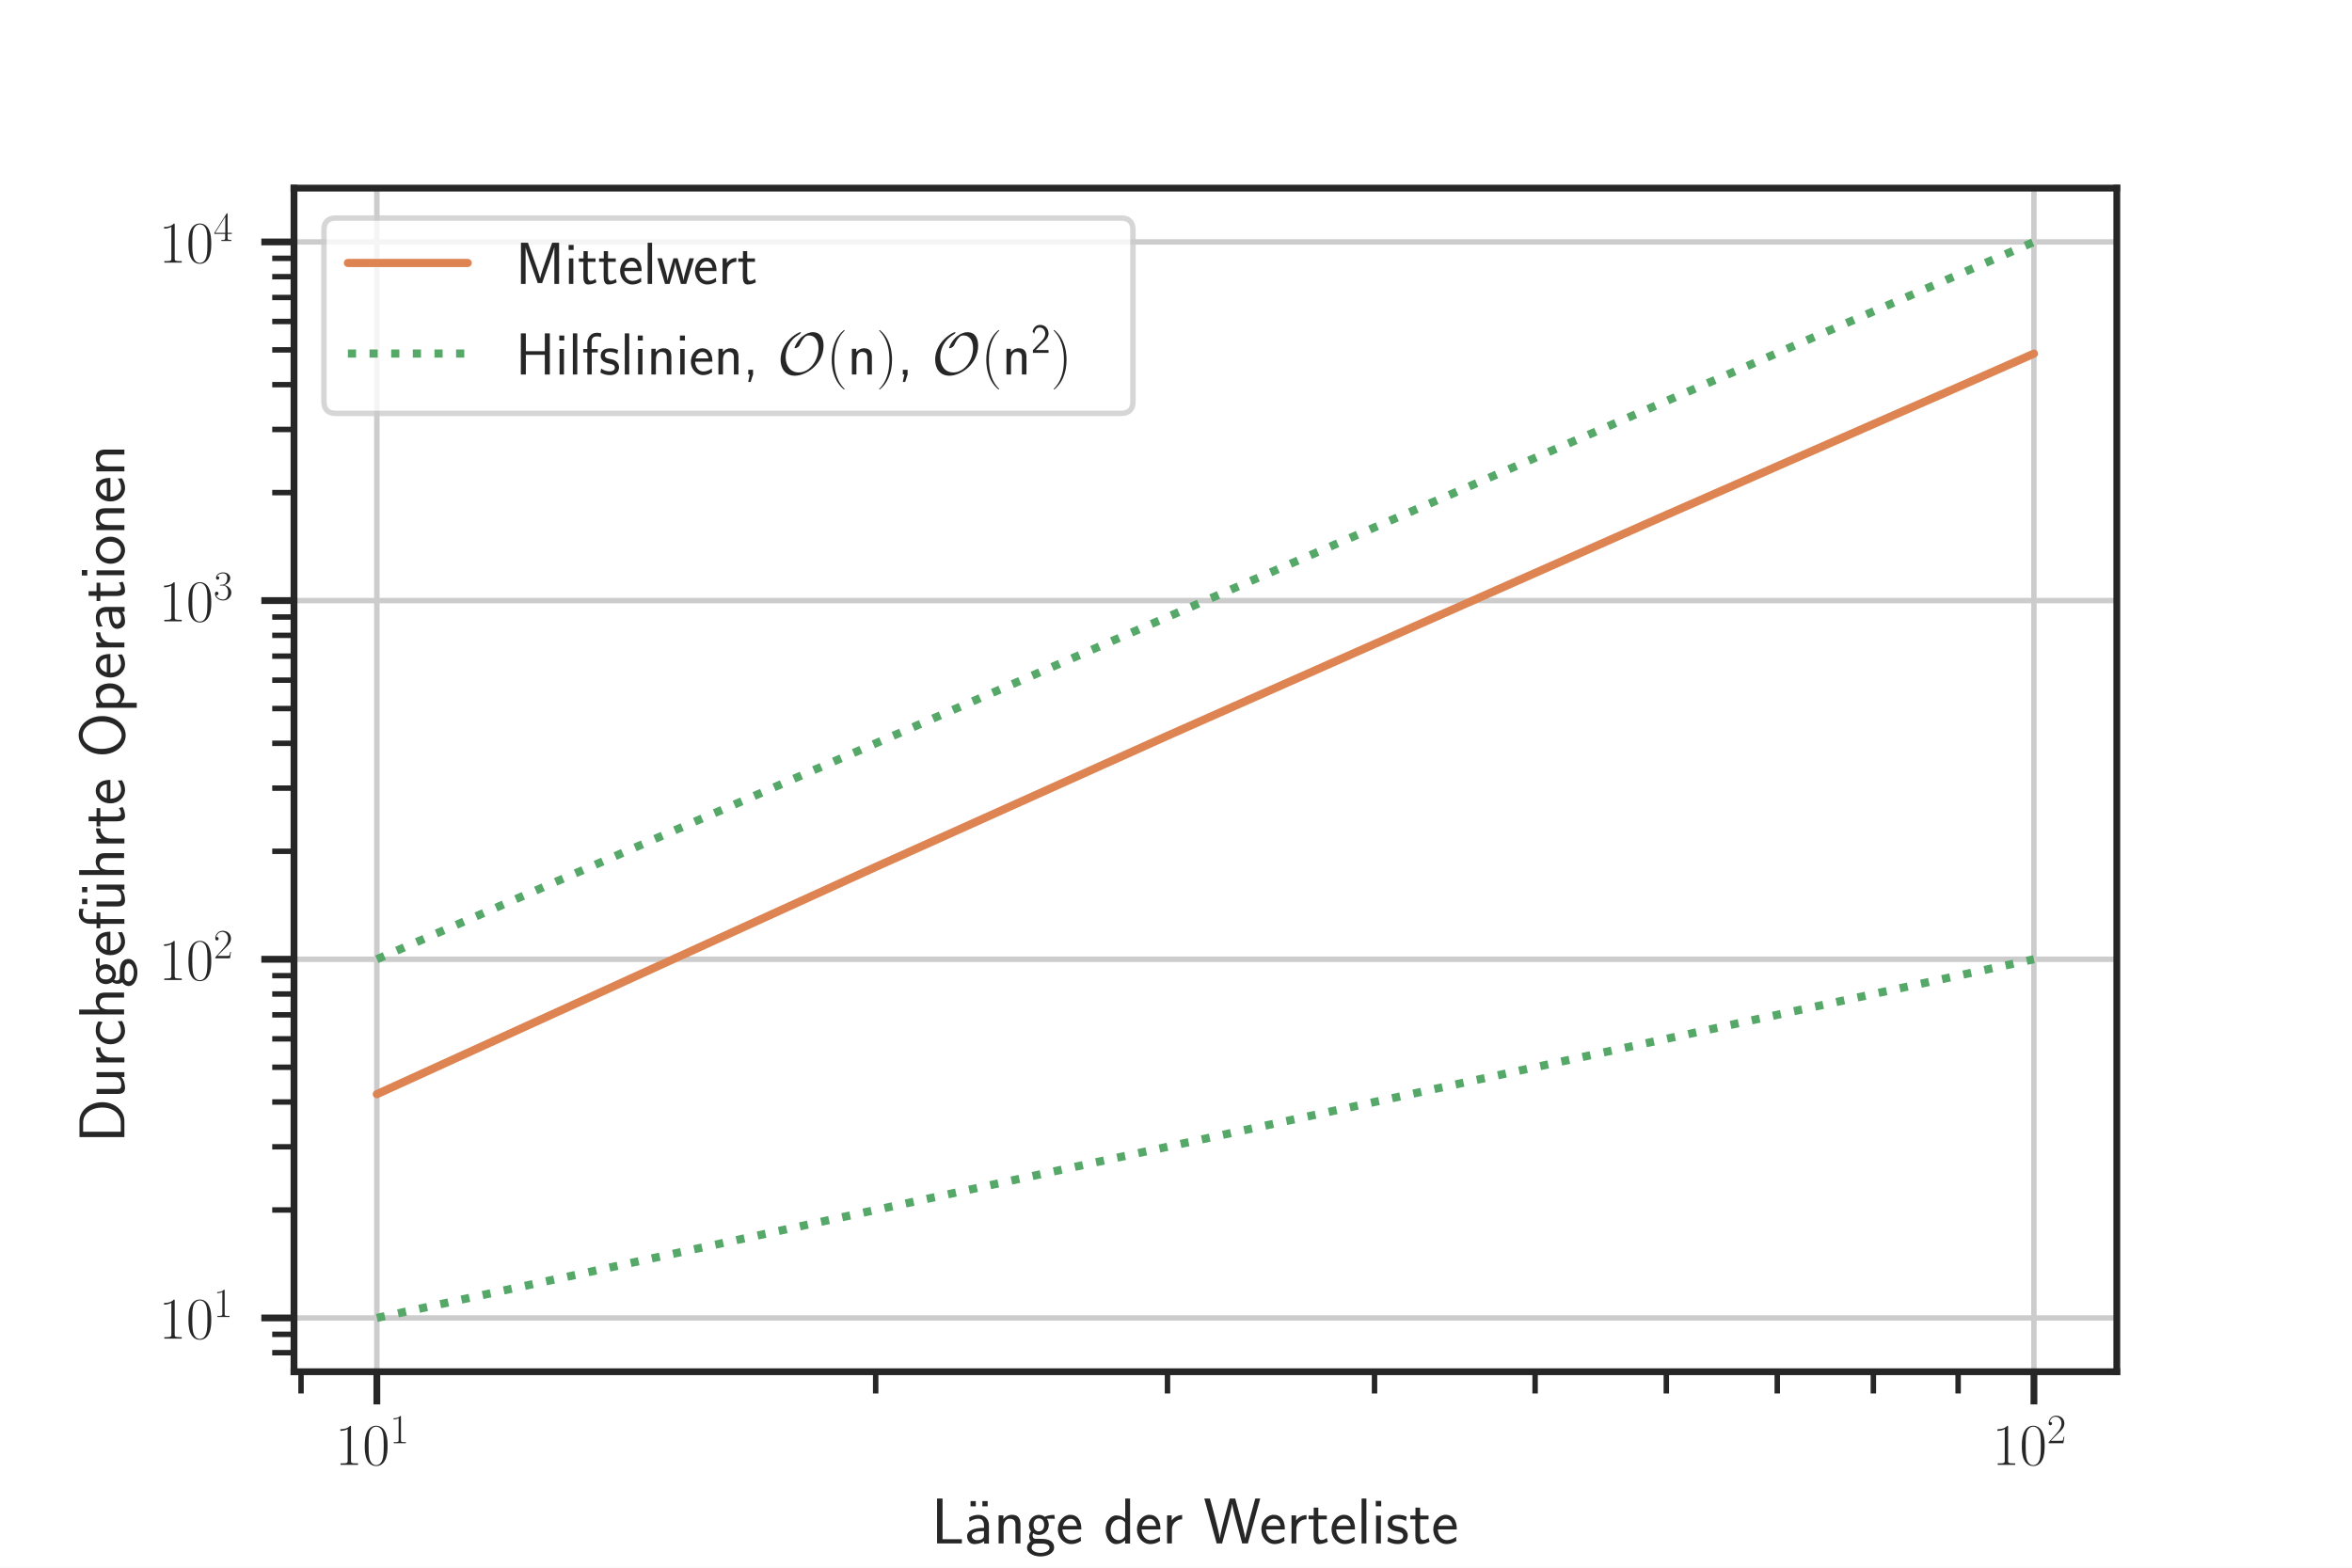
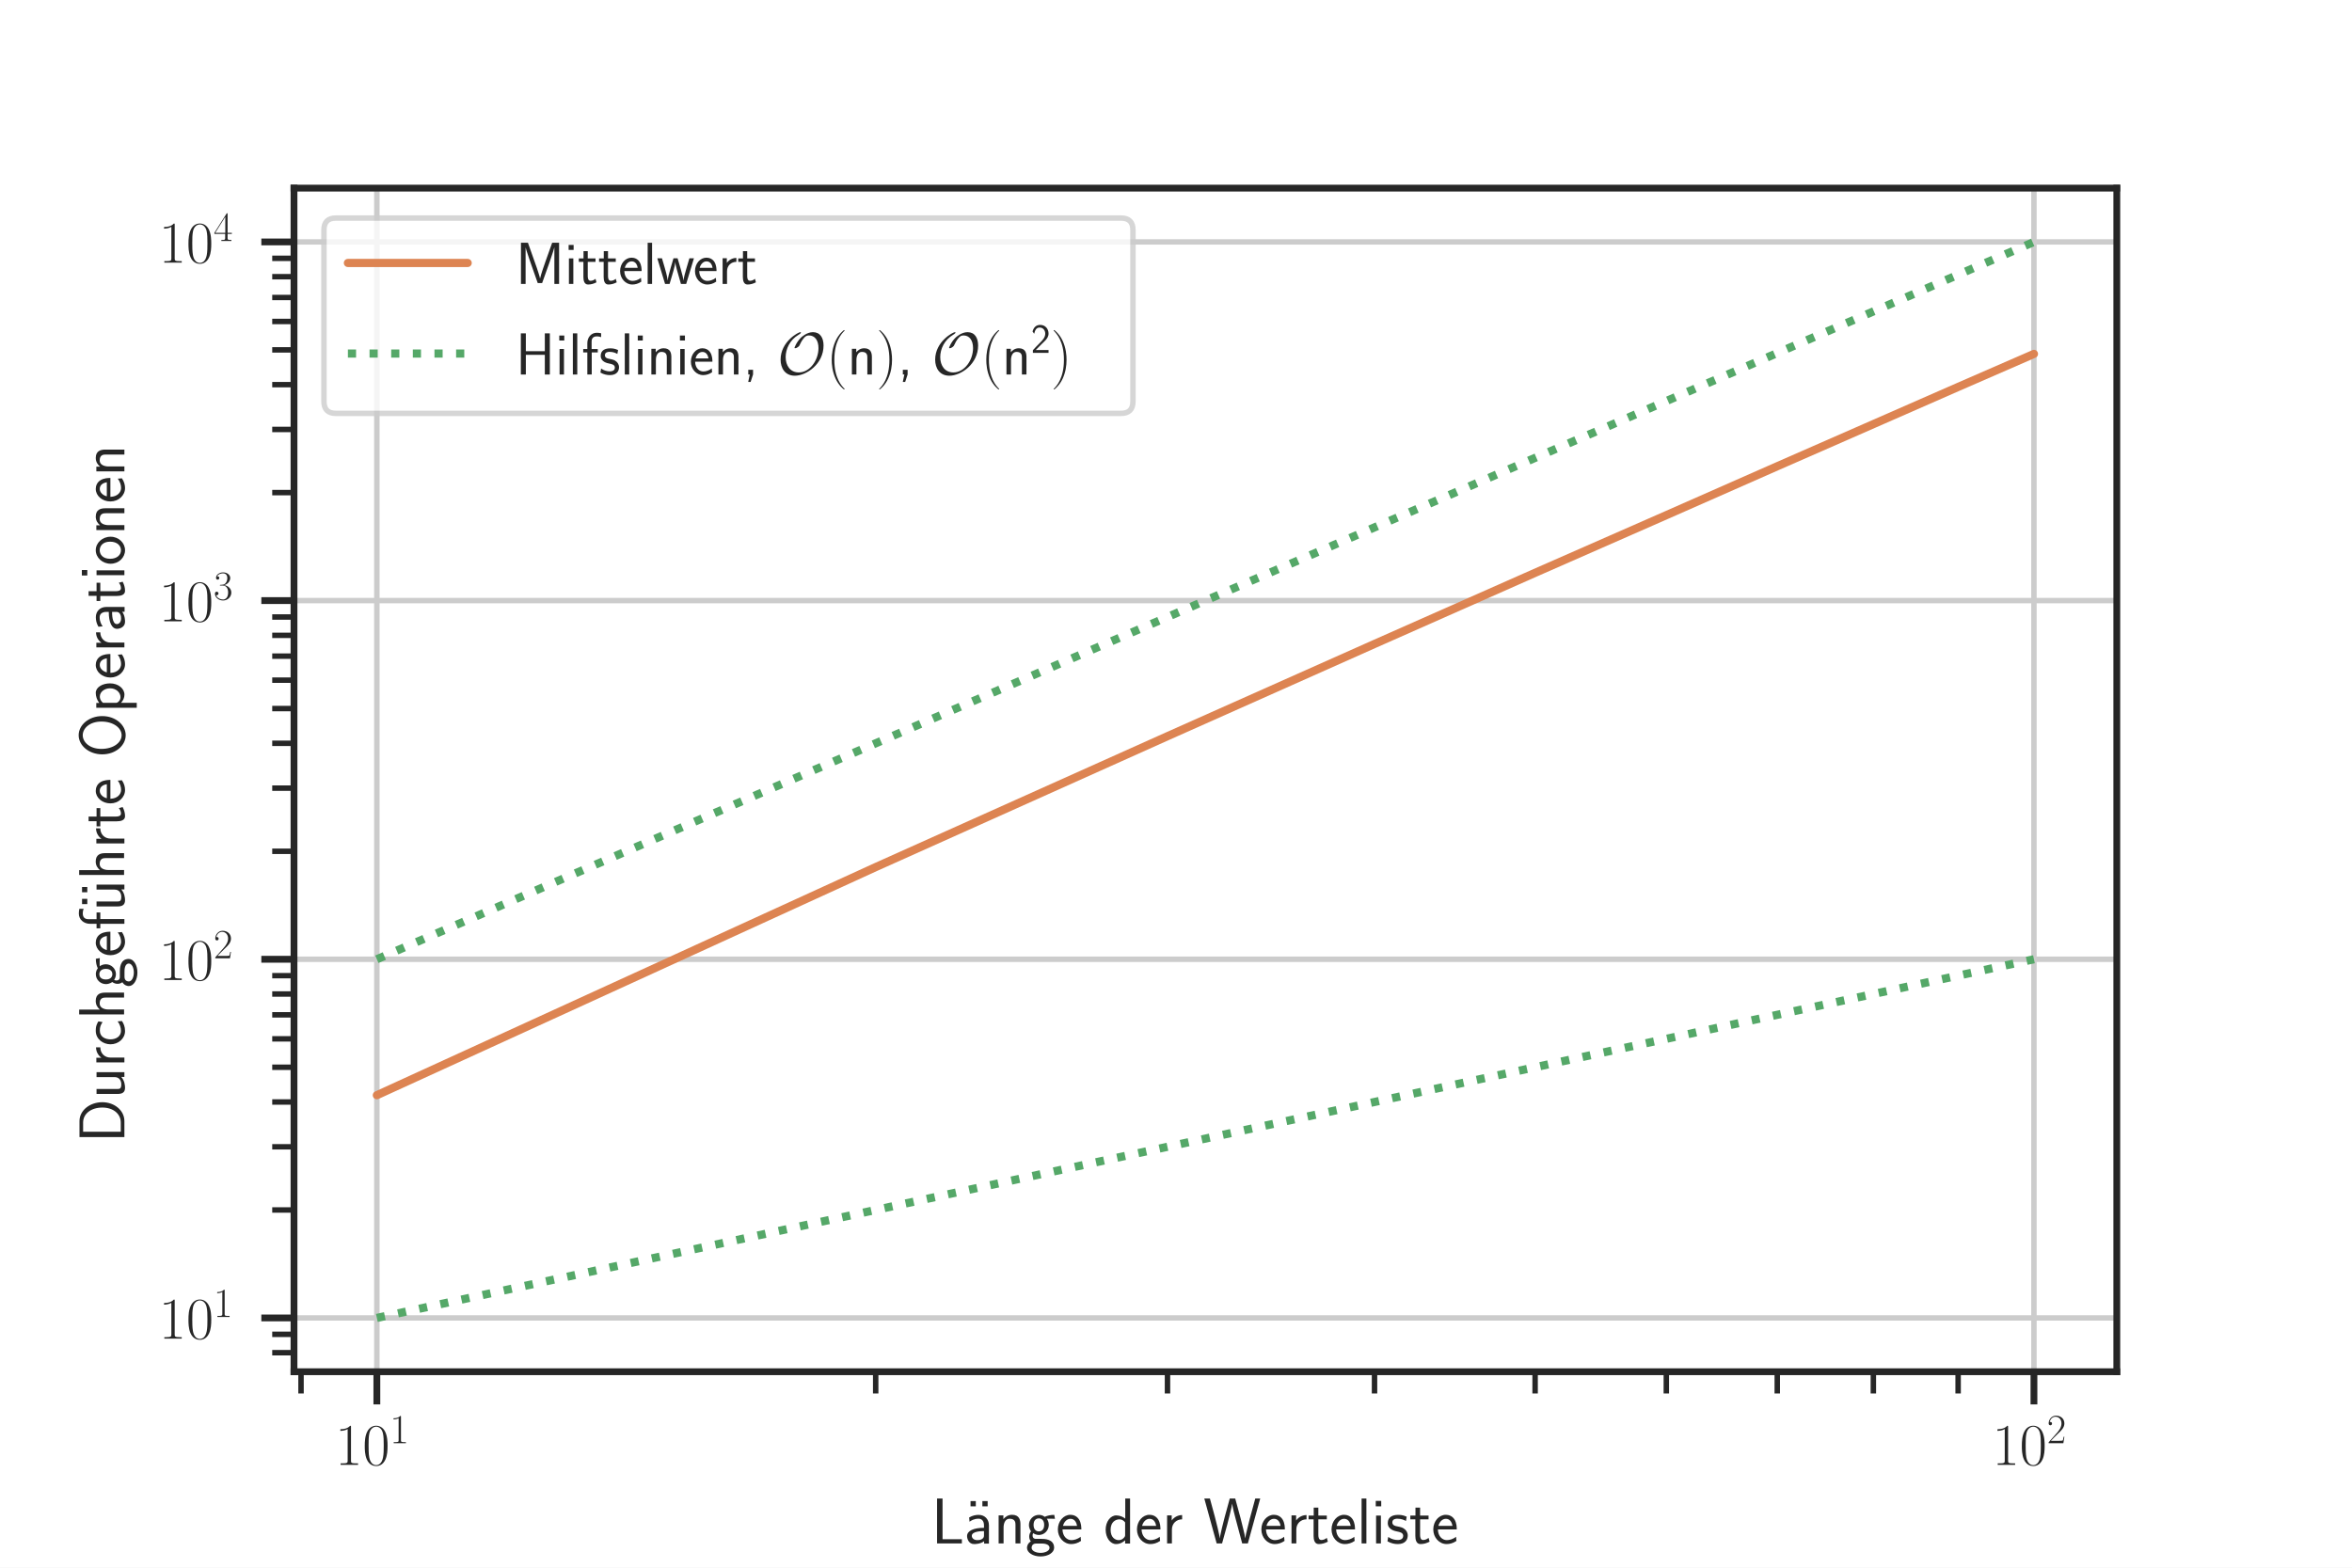
<svg xmlns="http://www.w3.org/2000/svg" xmlns:xlink="http://www.w3.org/1999/xlink" height="288pt" version="1.1" viewBox="0 0 432 288" width="432pt">
  <defs>
    <style type="text/css">*{stroke-linecap:butt;stroke-linejoin:round;}</style>
  </defs>
  <g id="figure_1">
    <g id="patch_1">
      <path d="M 0 288  L 432 288  L 432 0  L 0 0  z " style="fill:#ffffff;" />
    </g>
    <g id="axes_1">
      <g id="patch_2">
        <path d="M 54 252  L 388.8 252  L 388.8 34.56  L 54 34.56  z " style="fill:#ffffff;" />
      </g>
      <g id="matplotlib.axis_1">
        <g id="xtick_1">
          <g id="line2d_1">
-             <path clip-path="url(#p4499e5852b)" d="M 69.218 252  L 69.218 34.56  " style="fill:none;stroke:#cccccc;stroke-linecap:round;" />
+             <path clip-path="url(#p7388813d84)" d="M 69.218 252  L 69.218 34.56  " style="fill:none;stroke:#cccccc;stroke-linecap:round;" />
          </g>
          <g id="line2d_2">
            <defs>
-               <path d="M 0 0  L 0 6  " id="ma6ca4d97c6" style="stroke:#262626;stroke-width:1.25;" />
-             </defs>
-             <g>
-               <use style="fill:#262626;stroke:#262626;stroke-width:1.25;" x="69.218" xlink:href="#ma6ca4d97c6" y="252" />
+               <path d="M 0 0  L 0 6  " id="m7751dc922f" style="stroke:#262626;stroke-width:1.25;" />
+             </defs>
+             <g>
+               <use style="fill:#262626;stroke:#262626;stroke-width:1.25;" x="69.218" xlink:href="#m7751dc922f" y="252" />
            </g>
          </g>
          <g id="text_1">
            <g style="fill:#262626;" transform="translate(61.55454 269.1103)scale(0.11 -0.11)">
              <defs>
                <path d="M 1702 4058  C 1702 4192 1696 4192 1606 4192  C 1357 3916 979 3827 621 3827  C 602 3827 570 3827 563 3808  C 557 3795 557 3782 557 3648  C 755 3648 1088 3686 1344 3839  L 1344 461  C 1344 236 1331 160 781 160  L 589 160  L 589 0  C 896 0 1216 0 1523 0  C 1830 0 2150 0 2458 0  L 2458 160  L 2266 160  C 1715 160 1702 230 1702 458  L 1702 4058  z " id="CMR17-31" transform="scale(0.015625)" />
                <path d="M 2688 2025  C 2688 2416 2682 3080 2413 3591  C 2176 4039 1798 4198 1466 4198  C 1158 4198 768 4058 525 3597  C 269 3118 243 2524 243 2025  C 243 1661 250 1106 448 619  C 723 -39 1216 -128 1466 -128  C 1760 -128 2208 -7 2470 600  C 2662 1042 2688 1559 2688 2025  z M 1466 -26  C 1056 -26 813 325 723 812  C 653 1188 653 1738 653 2096  C 653 2588 653 2997 736 3387  C 858 3929 1216 4096 1466 4096  C 1728 4096 2067 3923 2189 3400  C 2272 3036 2278 2607 2278 2096  C 2278 1680 2278 1169 2202 792  C 2067 95 1690 -26 1466 -26  z " id="CMR17-30" transform="scale(0.015625)" />
              </defs>
              <use transform="scale(0.996264)" xlink:href="#CMR17-31" />
              <use transform="translate(45.69048 0)scale(0.996264)" xlink:href="#CMR17-30" />
              <use transform="translate(91.38095 36.15364)scale(0.697382)" xlink:href="#CMR17-31" />
            </g>
          </g>
        </g>
        <g id="xtick_2">
          <g id="line2d_3">
-             <path clip-path="url(#p4499e5852b)" d="M 373.582 252  L 373.582 34.56  " style="fill:none;stroke:#cccccc;stroke-linecap:round;" />
+             <path clip-path="url(#p7388813d84)" d="M 373.582 252  L 373.582 34.56  " style="fill:none;stroke:#cccccc;stroke-linecap:round;" />
          </g>
          <g id="line2d_4">
            <g>
-               <use style="fill:#262626;stroke:#262626;stroke-width:1.25;" x="373.582" xlink:href="#ma6ca4d97c6" y="252" />
+               <use style="fill:#262626;stroke:#262626;stroke-width:1.25;" x="373.582" xlink:href="#m7751dc922f" y="252" />
            </g>
          </g>
          <g id="text_2">
            <g style="fill:#262626;" transform="translate(365.9182 269.1103)scale(0.11 -0.11)">
              <defs>
                <path d="M 2669 989  L 2554 989  C 2490 536 2438 459 2413 420  C 2381 369 1920 369 1830 369  L 602 369  C 832 619 1280 1072 1824 1597  C 2214 1967 2669 2402 2669 3035  C 2669 3790 2067 4224 1395 4224  C 691 4224 262 3604 262 3030  C 262 2780 448 2748 525 2748  C 589 2748 781 2787 781 3010  C 781 3207 614 3264 525 3264  C 486 3264 448 3258 422 3245  C 544 3790 915 4058 1306 4058  C 1862 4058 2227 3617 2227 3035  C 2227 2479 1901 2000 1536 1584  L 262 146  L 262 0  L 2515 0  L 2669 989  z " id="CMR17-32" transform="scale(0.015625)" />
              </defs>
              <use transform="scale(0.996264)" xlink:href="#CMR17-31" />
              <use transform="translate(45.69048 0)scale(0.996264)" xlink:href="#CMR17-30" />
              <use transform="translate(91.38095 36.15364)scale(0.697382)" xlink:href="#CMR17-32" />
            </g>
          </g>
        </g>
        <g id="xtick_3">
          <g id="line2d_5">
            <defs>
-               <path d="M 0 0  L 0 4  " id="m6d6f054520" style="stroke:#262626;" />
-             </defs>
-             <g>
-               <use style="fill:#262626;stroke:#262626;" x="55.291" xlink:href="#m6d6f054520" y="252" />
+               <path d="M 0 0  L 0 4  " id="m224a366de1" style="stroke:#262626;" />
+             </defs>
+             <g>
+               <use style="fill:#262626;stroke:#262626;" x="55.291" xlink:href="#m224a366de1" y="252" />
            </g>
          </g>
        </g>
        <g id="xtick_4">
          <g id="line2d_6">
            <g>
-               <use style="fill:#262626;stroke:#262626;" x="160.841" xlink:href="#m6d6f054520" y="252" />
+               <use style="fill:#262626;stroke:#262626;" x="160.841" xlink:href="#m224a366de1" y="252" />
            </g>
          </g>
        </g>
        <g id="xtick_5">
          <g id="line2d_7">
            <g>
-               <use style="fill:#262626;stroke:#262626;" x="214.437" xlink:href="#m6d6f054520" y="252" />
+               <use style="fill:#262626;stroke:#262626;" x="214.437" xlink:href="#m224a366de1" y="252" />
            </g>
          </g>
        </g>
        <g id="xtick_6">
          <g id="line2d_8">
            <g>
-               <use style="fill:#262626;stroke:#262626;" x="252.463" xlink:href="#m6d6f054520" y="252" />
+               <use style="fill:#262626;stroke:#262626;" x="252.463" xlink:href="#m224a366de1" y="252" />
            </g>
          </g>
        </g>
        <g id="xtick_7">
          <g id="line2d_9">
            <g>
-               <use style="fill:#262626;stroke:#262626;" x="281.959" xlink:href="#m6d6f054520" y="252" />
+               <use style="fill:#262626;stroke:#262626;" x="281.959" xlink:href="#m224a366de1" y="252" />
            </g>
          </g>
        </g>
        <g id="xtick_8">
          <g id="line2d_10">
            <g>
-               <use style="fill:#262626;stroke:#262626;" x="306.059" xlink:href="#m6d6f054520" y="252" />
+               <use style="fill:#262626;stroke:#262626;" x="306.059" xlink:href="#m224a366de1" y="252" />
            </g>
          </g>
        </g>
        <g id="xtick_9">
          <g id="line2d_11">
            <g>
-               <use style="fill:#262626;stroke:#262626;" x="326.435" xlink:href="#m6d6f054520" y="252" />
+               <use style="fill:#262626;stroke:#262626;" x="326.435" xlink:href="#m224a366de1" y="252" />
            </g>
          </g>
        </g>
        <g id="xtick_10">
          <g id="line2d_12">
            <g>
-               <use style="fill:#262626;stroke:#262626;" x="344.086" xlink:href="#m6d6f054520" y="252" />
+               <use style="fill:#262626;stroke:#262626;" x="344.086" xlink:href="#m224a366de1" y="252" />
            </g>
          </g>
        </g>
        <g id="xtick_11">
          <g id="line2d_13">
            <g>
-               <use style="fill:#262626;stroke:#262626;" x="359.655" xlink:href="#m6d6f054520" y="252" />
+               <use style="fill:#262626;stroke:#262626;" x="359.655" xlink:href="#m224a366de1" y="252" />
            </g>
          </g>
        </g>
        <g id="text_3">
          <g style="fill:#262626;" transform="translate(171.063 283.5434)scale(0.12 -0.12)">
            <defs>
              <path d="M 1670 414  C 1594 414 1517 414 1440 414  L 1101 414  L 1101 4416  L 563 4416  L 563 0  L 3002 0  L 3002 414  L 1670 414  z " id="CMSS17-4c" transform="scale(0.015625)" />
              <path d="M 1178 4164  L 659 4164  L 659 3648  L 1178 3648  L 1178 4164  z M 2342 4164  L 1824 4164  L 1824 3648  L 2342 3648  L 2342 4164  z " id="CMSS17-7f" transform="scale(0.015625)" />
              <path d="M 2406 1791  C 2406 2392 1978 2808 1402 2808  C 1120 2808 813 2757 461 2553  L 499 2135  C 659 2248 934 2432 1395 2432  C 1722 2432 1920 2180 1920 1782  L 1920 1536  C 896 1536 256 1238 256 726  C 256 461 416 -64 947 -64  C 1043 -64 1562 -64 1933 217  L 1933 -19  L 2406 -19  L 2406 1791  z M 1920 816  C 1920 701 1920 548 1728 434  C 1562 325 1350 325 1261 325  C 941 325 723 511 723 744  C 723 1211 1722 1211 1920 1211  L 1920 816  z " id="CMSS17-61" transform="scale(0.015625)" />
              <path d="M 2618 1877  C 2618 2283 2522 2816 1798 2816  C 1389 2816 1120 2606 941 2389  L 941 2758  L 474 2758  L 474 0  L 960 0  L 960 1559  C 960 1964 1114 2428 1549 2428  C 2112 2428 2131 2048 2131 1829  L 2131 0  L 2618 0  L 2618 1877  z " id="CMSS17-6e" transform="scale(0.015625)" />
              <path d="M 2848 2808  C 2483 2808 2170 2738 1914 2617  C 1702 2777 1485 2808 1338 2808  C 781 2808 358 2349 358 1814  C 358 1468 550 1207 563 1195  C 448 1035 384 863 384 672  C 384 448 474 289 544 200  C 211 -3 166 -314 166 -435  C 166 -898 749 -1280 1498 -1280  C 2253 -1280 2835 -898 2835 -428  C 2835 448 1856 448 1587 448  L 1069 448  C 973 448 717 448 717 791  C 717 921 774 1004 781 1010  C 877 940 1075 832 1338 832  C 1869 832 2310 1278 2310 1827  C 2310 2132 2170 2355 2112 2432  L 2131 2432  C 2150 2432 2419 2432 2515 2432  C 2720 2432 2739 2429 2918 2419  L 2848 2808  z M 1338 1182  C 1120 1182 813 1315 813 1823  C 813 2375 1165 2464 1331 2464  C 1549 2464 1856 2331 1856 1823  C 1856 1271 1504 1182 1338 1182  z M 1581 -10  C 1734 -10 2381 -10 2381 -442  C 2381 -714 1984 -929 1504 -929  C 1018 -929 621 -720 621 -435  C 621 -403 621 -10 1062 -10  L 1581 -10  z " id="CMSS17-67" transform="scale(0.015625)" />
              <path d="M 2502 1377  C 2502 1590 2490 2003 2285 2345  C 2061 2713 1696 2816 1421 2816  C 755 2816 192 2188 192 1375  C 192 582 774 -64 1510 -64  C 1798 -64 2150 19 2470 248  C 2470 274 2458 414 2451 420  C 2451 433 2432 630 2432 656  C 2125 407 1773 325 1517 325  C 1107 325 666 667 646 1377  L 2502 1377  z M 698 1728  C 781 2084 1062 2421 1421 2421  C 1517 2421 1965 2421 2080 1728  L 698 1728  z " id="CMSS17-65" transform="scale(0.015625)" />
              <path d="M 2611 4416  L 2138 4416  L 2138 2438  C 1939 2603 1613 2756 1254 2756  C 672 2756 211 2131 211 1347  C 211 562 666 -64 1235 -64  C 1677 -64 1971 172 2125 306  L 2125 -13  L 2611 -13  L 2611 4416  z M 2125 836  C 2125 747 2125 653 1926 482  C 1798 375 1645 325 1498 325  C 1152 325 698 576 698 1340  C 698 2134 1210 2368 1562 2368  C 1798 2368 1990 2254 2125 2065  L 2125 836  z " id="CMSS17-64" transform="scale(0.015625)" />
              <path d="M 954 1363  C 954 1965 1395 2368 1958 2368  L 1958 2789  C 1549 2789 1165 2585 934 2253  L 934 2758  L 480 2758  L 480 0  L 954 0  L 954 1363  z " id="CMSS17-72" transform="scale(0.015625)" />
              <path d="M 5581 4416  L 5094 4416  L 4557 2437  C 4474 2118 4397 1801 4320 1482  C 4205 1011 4122 681 4109 515  L 4102 515  C 4090 687 4006 1049 3904 1457  C 3827 1795 3744 2131 3654 2462  L 3123 4416  L 2586 4416  L 2080 2562  L 1824 1549  C 1632 747 1626 632 1613 505  L 1606 505  C 1606 543 1581 753 1402 1498  C 1312 1868 1222 2244 1126 2601  L 634 4416  L 83 4416  L 1299 0  L 1830 0  L 2336 1839  L 2592 2851  C 2765 3564 2803 3742 2816 3901  L 2822 3901  C 2822 3876 2880 3474 3130 2545  L 3808 0  L 4365 0  L 5581 4416  z " id="CMSS17-57" transform="scale(0.015625)" />
              <path d="M 1069 2368  L 1901 2368  L 1901 2737  L 1069 2737  L 1069 3520  L 614 3520  L 614 2737  L 109 2737  L 109 2368  L 602 2368  L 602 749  C 602 384 685 -64 1107 -64  C 1427 -64 1722 25 2003 172  L 1901 548  C 1747 414 1562 337 1363 337  C 1082 337 1069 696 1069 856  L 1069 2368  z " id="CMSS17-74" transform="scale(0.015625)" />
              <path d="M 947 4416  L 474 4416  L 474 0  L 947 0  L 947 4416  z " id="CMSS17-6c" transform="scale(0.015625)" />
              <path d="M 979 4183  L 442 4183  L 442 3648  L 979 3648  L 979 4183  z M 947 2739  L 474 2739  L 474 0  L 947 0  L 947 2739  z " id="CMSS17-69" transform="scale(0.015625)" />
              <path d="M 2061 2627  C 1683 2807 1389 2807 1197 2807  C 742 2807 198 2648 198 2003  C 198 1359 902 1218 1094 1179  C 1389 1122 1715 1058 1715 740  C 1715 337 1254 337 1171 337  C 915 337 563 407 243 638  L 166 210  C 531 0 883 -64 1178 -64  C 1965 -64 2163 416 2163 781  C 2163 1094 1984 1305 1862 1401  C 1651 1568 1574 1587 1050 1696  C 960 1709 646 1779 646 2066  C 646 2432 1050 2432 1139 2432  C 1555 2432 1811 2303 1984 2208  L 2061 2627  z " id="CMSS17-73" transform="scale(0.015625)" />
            </defs>
            <use transform="scale(0.996264)" xlink:href="#CMSS17-4c" />
            <use transform="translate(49.72625 0)scale(0.996264)" xlink:href="#CMSS17-7f" />
            <use transform="translate(50.68711 0)scale(0.996264)" xlink:href="#CMSS17-61" />
            <use transform="translate(95.60903 0)scale(0.996264)" xlink:href="#CMSS17-6e" />
            <use transform="translate(143.814 0)scale(0.996264)" xlink:href="#CMSS17-67" />
            <use transform="translate(190.6576 0)scale(0.996264)" xlink:href="#CMSS17-65" />
            <use transform="translate(263.5255 0)scale(0.996264)" xlink:href="#CMSS17-64" />
            <use transform="translate(311.7305 0)scale(0.996264)" xlink:href="#CMSS17-65" />
            <use transform="translate(353.3693 0)scale(0.996264)" xlink:href="#CMSS17-72" />
            <use transform="translate(416.5082 0)scale(0.996264)" xlink:href="#CMSS17-57" />
            <use transform="translate(502.1479 0)scale(0.996264)" xlink:href="#CMSS17-65" />
            <use transform="translate(543.7867 0)scale(0.996264)" xlink:href="#CMSS17-72" />
            <use transform="translate(575.6965 0)scale(0.996264)" xlink:href="#CMSS17-74" />
            <use transform="translate(609.5281 0)scale(0.996264)" xlink:href="#CMSS17-65" />
            <use transform="translate(651.1669 0)scale(0.996264)" xlink:href="#CMSS17-6c" />
            <use transform="translate(673.3476 0)scale(0.996264)" xlink:href="#CMSS17-69" />
            <use transform="translate(695.5283 0)scale(0.996264)" xlink:href="#CMSS17-73" />
            <use transform="translate(731.4419 0)scale(0.996264)" xlink:href="#CMSS17-74" />
            <use transform="translate(765.2734 0)scale(0.996264)" xlink:href="#CMSS17-65" />
          </g>
        </g>
      </g>
      <g id="matplotlib.axis_2">
        <g id="ytick_1">
          <g id="line2d_14">
-             <path clip-path="url(#p4499e5852b)" d="M 54 242.116  L 388.8 242.116  " style="fill:none;stroke:#cccccc;stroke-linecap:round;" />
+             <path clip-path="url(#p7388813d84)" d="M 54 242.116  L 388.8 242.116  " style="fill:none;stroke:#cccccc;stroke-linecap:round;" />
          </g>
          <g id="line2d_15">
            <defs>
-               <path d="M 0 0  L -6 0  " id="m030552dcb0" style="stroke:#262626;stroke-width:1.25;" />
-             </defs>
-             <g>
-               <use style="fill:#262626;stroke:#262626;stroke-width:1.25;" x="54" xlink:href="#m030552dcb0" y="242.116" />
+               <path d="M 0 0  L -6 0  " id="m3e119f5c0b" style="stroke:#262626;stroke-width:1.25;" />
+             </defs>
+             <g>
+               <use style="fill:#262626;stroke:#262626;stroke-width:1.25;" x="54" xlink:href="#m3e119f5c0b" y="242.116" />
            </g>
          </g>
          <g id="text_4">
            <g style="fill:#262626;" transform="translate(29.17273 245.9215)scale(0.11 -0.11)">
              <use transform="scale(0.996264)" xlink:href="#CMR17-31" />
              <use transform="translate(45.69048 0)scale(0.996264)" xlink:href="#CMR17-30" />
              <use transform="translate(91.38095 36.15364)scale(0.697382)" xlink:href="#CMR17-31" />
            </g>
          </g>
        </g>
        <g id="ytick_2">
          <g id="line2d_16">
-             <path clip-path="url(#p4499e5852b)" d="M 54 176.225  L 388.8 176.225  " style="fill:none;stroke:#cccccc;stroke-linecap:round;" />
+             <path clip-path="url(#p7388813d84)" d="M 54 176.225  L 388.8 176.225  " style="fill:none;stroke:#cccccc;stroke-linecap:round;" />
          </g>
          <g id="line2d_17">
            <g>
-               <use style="fill:#262626;stroke:#262626;stroke-width:1.25;" x="54" xlink:href="#m030552dcb0" y="176.225" />
+               <use style="fill:#262626;stroke:#262626;stroke-width:1.25;" x="54" xlink:href="#m3e119f5c0b" y="176.225" />
            </g>
          </g>
          <g id="text_5">
            <g style="fill:#262626;" transform="translate(29.17273 180.0306)scale(0.11 -0.11)">
              <use transform="scale(0.996264)" xlink:href="#CMR17-31" />
              <use transform="translate(45.69048 0)scale(0.996264)" xlink:href="#CMR17-30" />
              <use transform="translate(91.38095 36.15364)scale(0.697382)" xlink:href="#CMR17-32" />
            </g>
          </g>
        </g>
        <g id="ytick_3">
          <g id="line2d_18">
-             <path clip-path="url(#p4499e5852b)" d="M 54 110.335  L 388.8 110.335  " style="fill:none;stroke:#cccccc;stroke-linecap:round;" />
+             <path clip-path="url(#p7388813d84)" d="M 54 110.335  L 388.8 110.335  " style="fill:none;stroke:#cccccc;stroke-linecap:round;" />
          </g>
          <g id="line2d_19">
            <g>
-               <use style="fill:#262626;stroke:#262626;stroke-width:1.25;" x="54" xlink:href="#m030552dcb0" y="110.335" />
+               <use style="fill:#262626;stroke:#262626;stroke-width:1.25;" x="54" xlink:href="#m3e119f5c0b" y="110.335" />
            </g>
          </g>
          <g id="text_6">
            <g style="fill:#262626;" transform="translate(29.17273 114.1397)scale(0.11 -0.11)">
              <defs>
                <path d="M 1414 2157  C 1984 2157 2234 1662 2234 1090  C 2234 320 1824 25 1453 25  C 1114 25 563 194 390 693  C 422 680 454 680 486 680  C 640 680 755 782 755 948  C 755 1133 614 1216 486 1216  C 378 1216 211 1165 211 926  C 211 335 787 -128 1466 -128  C 2176 -128 2720 430 2720 1085  C 2720 1707 2208 2157 1600 2227  C 2086 2328 2554 2756 2554 3329  C 2554 3820 2048 4179 1472 4179  C 890 4179 378 3829 378 3329  C 378 3110 544 3072 627 3072  C 762 3072 877 3155 877 3321  C 877 3486 762 3569 627 3569  C 602 3569 570 3569 544 3557  C 730 3959 1235 4032 1459 4032  C 1683 4032 2106 3925 2106 3320  C 2106 3143 2080 2828 1862 2550  C 1670 2304 1453 2304 1242 2284  C 1210 2284 1062 2269 1037 2269  C 992 2263 966 2257 966 2208  C 966 2163 973 2157 1101 2157  L 1414 2157  z " id="CMR17-33" transform="scale(0.015625)" />
              </defs>
              <use transform="scale(0.996264)" xlink:href="#CMR17-31" />
              <use transform="translate(45.69048 0)scale(0.996264)" xlink:href="#CMR17-30" />
              <use transform="translate(91.38095 36.15364)scale(0.697382)" xlink:href="#CMR17-33" />
            </g>
          </g>
        </g>
        <g id="ytick_4">
          <g id="line2d_20">
-             <path clip-path="url(#p4499e5852b)" d="M 54 44.444  L 388.8 44.444  " style="fill:none;stroke:#cccccc;stroke-linecap:round;" />
+             <path clip-path="url(#p7388813d84)" d="M 54 44.444  L 388.8 44.444  " style="fill:none;stroke:#cccccc;stroke-linecap:round;" />
          </g>
          <g id="line2d_21">
            <g>
-               <use style="fill:#262626;stroke:#262626;stroke-width:1.25;" x="54" xlink:href="#m030552dcb0" y="44.444" />
+               <use style="fill:#262626;stroke:#262626;stroke-width:1.25;" x="54" xlink:href="#m3e119f5c0b" y="44.444" />
            </g>
          </g>
          <g id="text_7">
            <g style="fill:#262626;" transform="translate(29.17273 48.24881)scale(0.11 -0.11)">
              <defs>
                <path d="M 2150 4122  C 2150 4256 2144 4256 2029 4256  L 128 1254  L 128 1088  L 1779 1088  L 1779 457  C 1779 224 1766 160 1318 160  L 1197 160  L 1197 0  C 1402 0 1747 0 1965 0  C 2182 0 2528 0 2733 0  L 2733 160  L 2611 160  C 2163 160 2150 224 2150 457  L 2150 1088  L 2803 1088  L 2803 1254  L 2150 1254  L 2150 4122  z M 1798 3703  L 1798 1254  L 256 1254  L 1798 3703  z " id="CMR17-34" transform="scale(0.015625)" />
              </defs>
              <use transform="scale(0.996264)" xlink:href="#CMR17-31" />
              <use transform="translate(45.69048 0)scale(0.996264)" xlink:href="#CMR17-30" />
              <use transform="translate(91.38095 36.15364)scale(0.697382)" xlink:href="#CMR17-34" />
            </g>
          </g>
        </g>
        <g id="ytick_5">
          <g id="line2d_22">
            <defs>
-               <path d="M 0 0  L -4 0  " id="mdec4b84635" style="stroke:#262626;" />
-             </defs>
-             <g>
-               <use style="fill:#262626;stroke:#262626;" x="54" xlink:href="#mdec4b84635" y="248.502" />
+               <path d="M 0 0  L -4 0  " id="maba3a957bd" style="stroke:#262626;" />
+             </defs>
+             <g>
+               <use style="fill:#262626;stroke:#262626;" x="54" xlink:href="#maba3a957bd" y="248.502" />
            </g>
          </g>
        </g>
        <g id="ytick_6">
          <g id="line2d_23">
            <g>
-               <use style="fill:#262626;stroke:#262626;" x="54" xlink:href="#mdec4b84635" y="245.131" />
+               <use style="fill:#262626;stroke:#262626;" x="54" xlink:href="#maba3a957bd" y="245.131" />
            </g>
          </g>
        </g>
        <g id="ytick_7">
          <g id="line2d_24">
            <g>
-               <use style="fill:#262626;stroke:#262626;" x="54" xlink:href="#mdec4b84635" y="222.281" />
+               <use style="fill:#262626;stroke:#262626;" x="54" xlink:href="#maba3a957bd" y="222.281" />
            </g>
          </g>
        </g>
        <g id="ytick_8">
          <g id="line2d_25">
            <g>
-               <use style="fill:#262626;stroke:#262626;" x="54" xlink:href="#mdec4b84635" y="210.678" />
+               <use style="fill:#262626;stroke:#262626;" x="54" xlink:href="#maba3a957bd" y="210.678" />
            </g>
          </g>
        </g>
        <g id="ytick_9">
          <g id="line2d_26">
            <g>
-               <use style="fill:#262626;stroke:#262626;" x="54" xlink:href="#mdec4b84635" y="202.446" />
+               <use style="fill:#262626;stroke:#262626;" x="54" xlink:href="#maba3a957bd" y="202.446" />
            </g>
          </g>
        </g>
        <g id="ytick_10">
          <g id="line2d_27">
            <g>
-               <use style="fill:#262626;stroke:#262626;" x="54" xlink:href="#mdec4b84635" y="196.061" />
+               <use style="fill:#262626;stroke:#262626;" x="54" xlink:href="#maba3a957bd" y="196.061" />
            </g>
          </g>
        </g>
        <g id="ytick_11">
          <g id="line2d_28">
            <g>
-               <use style="fill:#262626;stroke:#262626;" x="54" xlink:href="#mdec4b84635" y="190.843" />
+               <use style="fill:#262626;stroke:#262626;" x="54" xlink:href="#maba3a957bd" y="190.843" />
            </g>
          </g>
        </g>
        <g id="ytick_12">
          <g id="line2d_29">
            <g>
-               <use style="fill:#262626;stroke:#262626;" x="54" xlink:href="#mdec4b84635" y="186.432" />
+               <use style="fill:#262626;stroke:#262626;" x="54" xlink:href="#maba3a957bd" y="186.432" />
            </g>
          </g>
        </g>
        <g id="ytick_13">
          <g id="line2d_30">
            <g>
-               <use style="fill:#262626;stroke:#262626;" x="54" xlink:href="#mdec4b84635" y="182.611" />
+               <use style="fill:#262626;stroke:#262626;" x="54" xlink:href="#maba3a957bd" y="182.611" />
            </g>
          </g>
        </g>
        <g id="ytick_14">
          <g id="line2d_31">
            <g>
-               <use style="fill:#262626;stroke:#262626;" x="54" xlink:href="#mdec4b84635" y="179.24" />
+               <use style="fill:#262626;stroke:#262626;" x="54" xlink:href="#maba3a957bd" y="179.24" />
            </g>
          </g>
        </g>
        <g id="ytick_15">
          <g id="line2d_32">
            <g>
-               <use style="fill:#262626;stroke:#262626;" x="54" xlink:href="#mdec4b84635" y="156.39" />
+               <use style="fill:#262626;stroke:#262626;" x="54" xlink:href="#maba3a957bd" y="156.39" />
            </g>
          </g>
        </g>
        <g id="ytick_16">
          <g id="line2d_33">
            <g>
-               <use style="fill:#262626;stroke:#262626;" x="54" xlink:href="#mdec4b84635" y="144.788" />
+               <use style="fill:#262626;stroke:#262626;" x="54" xlink:href="#maba3a957bd" y="144.788" />
            </g>
          </g>
        </g>
        <g id="ytick_17">
          <g id="line2d_34">
            <g>
-               <use style="fill:#262626;stroke:#262626;" x="54" xlink:href="#mdec4b84635" y="136.555" />
+               <use style="fill:#262626;stroke:#262626;" x="54" xlink:href="#maba3a957bd" y="136.555" />
            </g>
          </g>
        </g>
        <g id="ytick_18">
          <g id="line2d_35">
            <g>
-               <use style="fill:#262626;stroke:#262626;" x="54" xlink:href="#mdec4b84635" y="130.17" />
+               <use style="fill:#262626;stroke:#262626;" x="54" xlink:href="#maba3a957bd" y="130.17" />
            </g>
          </g>
        </g>
        <g id="ytick_19">
          <g id="line2d_36">
            <g>
-               <use style="fill:#262626;stroke:#262626;" x="54" xlink:href="#mdec4b84635" y="124.952" />
+               <use style="fill:#262626;stroke:#262626;" x="54" xlink:href="#maba3a957bd" y="124.952" />
            </g>
          </g>
        </g>
        <g id="ytick_20">
          <g id="line2d_37">
            <g>
-               <use style="fill:#262626;stroke:#262626;" x="54" xlink:href="#mdec4b84635" y="120.541" />
+               <use style="fill:#262626;stroke:#262626;" x="54" xlink:href="#maba3a957bd" y="120.541" />
            </g>
          </g>
        </g>
        <g id="ytick_21">
          <g id="line2d_38">
            <g>
-               <use style="fill:#262626;stroke:#262626;" x="54" xlink:href="#mdec4b84635" y="116.72" />
+               <use style="fill:#262626;stroke:#262626;" x="54" xlink:href="#maba3a957bd" y="116.72" />
            </g>
          </g>
        </g>
        <g id="ytick_22">
          <g id="line2d_39">
            <g>
-               <use style="fill:#262626;stroke:#262626;" x="54" xlink:href="#mdec4b84635" y="113.35" />
+               <use style="fill:#262626;stroke:#262626;" x="54" xlink:href="#maba3a957bd" y="113.35" />
            </g>
          </g>
        </g>
        <g id="ytick_23">
          <g id="line2d_40">
            <g>
-               <use style="fill:#262626;stroke:#262626;" x="54" xlink:href="#mdec4b84635" y="90.499" />
+               <use style="fill:#262626;stroke:#262626;" x="54" xlink:href="#maba3a957bd" y="90.499" />
            </g>
          </g>
        </g>
        <g id="ytick_24">
          <g id="line2d_41">
            <g>
-               <use style="fill:#262626;stroke:#262626;" x="54" xlink:href="#mdec4b84635" y="78.897" />
+               <use style="fill:#262626;stroke:#262626;" x="54" xlink:href="#maba3a957bd" y="78.897" />
            </g>
          </g>
        </g>
        <g id="ytick_25">
          <g id="line2d_42">
            <g>
-               <use style="fill:#262626;stroke:#262626;" x="54" xlink:href="#mdec4b84635" y="70.664" />
+               <use style="fill:#262626;stroke:#262626;" x="54" xlink:href="#maba3a957bd" y="70.664" />
            </g>
          </g>
        </g>
        <g id="ytick_26">
          <g id="line2d_43">
            <g>
-               <use style="fill:#262626;stroke:#262626;" x="54" xlink:href="#mdec4b84635" y="64.279" />
+               <use style="fill:#262626;stroke:#262626;" x="54" xlink:href="#maba3a957bd" y="64.279" />
            </g>
          </g>
        </g>
        <g id="ytick_27">
          <g id="line2d_44">
            <g>
-               <use style="fill:#262626;stroke:#262626;" x="54" xlink:href="#mdec4b84635" y="59.061" />
+               <use style="fill:#262626;stroke:#262626;" x="54" xlink:href="#maba3a957bd" y="59.061" />
            </g>
          </g>
        </g>
        <g id="ytick_28">
          <g id="line2d_45">
            <g>
-               <use style="fill:#262626;stroke:#262626;" x="54" xlink:href="#mdec4b84635" y="54.65" />
+               <use style="fill:#262626;stroke:#262626;" x="54" xlink:href="#maba3a957bd" y="54.65" />
            </g>
          </g>
        </g>
        <g id="ytick_29">
          <g id="line2d_46">
            <g>
-               <use style="fill:#262626;stroke:#262626;" x="54" xlink:href="#mdec4b84635" y="50.829" />
+               <use style="fill:#262626;stroke:#262626;" x="54" xlink:href="#maba3a957bd" y="50.829" />
            </g>
          </g>
        </g>
        <g id="ytick_30">
          <g id="line2d_47">
            <g>
-               <use style="fill:#262626;stroke:#262626;" x="54" xlink:href="#mdec4b84635" y="47.459" />
+               <use style="fill:#262626;stroke:#262626;" x="54" xlink:href="#maba3a957bd" y="47.459" />
            </g>
          </g>
        </g>
        <g id="text_8">
          <g style="fill:#262626;" transform="translate(22.84813 209.9597)rotate(-90)scale(0.12 -0.12)">
            <defs>
              <path d="M 570 4416  L 570 0  L 2144 0  C 3194 0 4000 980 4000 2170  C 4000 3398 3194 4416 2144 4416  L 570 4416  z M 1094 357  L 1094 4059  L 2003 4059  C 2861 4059 3475 3277 3475 2170  C 3475 1107 2867 357 2003 357  L 1094 357  z " id="CMSS17-44" transform="scale(0.015625)" />
              <path d="M 2618 2739  L 2131 2739  L 2131 972  C 2131 498 1786 306 1421 306  C 998 306 960 447 960 709  L 960 2739  L 474 2739  L 474 678  C 474 179 646 -64 1088 -64  C 1306 -64 1798 -13 2144 306  L 2144 0  L 2618 0  L 2618 2739  z " id="CMSS17-75" transform="scale(0.015625)" />
              <path d="M 2464 2541  C 2464 2585 2170 2714 2093 2739  C 1882 2816 1613 2816 1542 2816  C 710 2816 211 2093 211 1363  C 211 595 768 -64 1517 -64  C 1946 -64 2253 76 2502 242  L 2464 664  C 2189 453 1869 337 1523 337  C 1024 337 698 774 698 1369  C 698 1831 909 2414 1549 2414  C 1901 2414 2099 2343 2394 2145  L 2464 2541  z " id="CMSS17-63" transform="scale(0.015625)" />
              <path d="M 2618 1891  C 2618 2292 2522 2820 1798 2820  C 1395 2820 1133 2623 947 2407  L 947 4448  L 474 4448  L 474 32  L 960 32  L 960 1573  C 960 1973 1114 2432 1549 2432  C 2112 2432 2131 2056 2131 1839  L 2131 32  L 2618 32  L 2618 1891  z " id="CMSS17-68" transform="scale(0.015625)" />
              <path d="M 1075 2368  L 1722 2368  L 1722 2737  L 1062 2737  L 1062 3559  C 1062 4014 1408 4092 1606 4092  C 1670 4092 1850 4092 2080 4009  L 2080 4429  C 1933 4461 1754 4480 1613 4480  C 1018 4480 602 3993 602 3359  L 602 2737  L 160 2737  L 160 2368  L 602 2368  L 602 0  L 1075 0  L 1075 2368  z " id="CMSS17-66" transform="scale(0.015625)" />
              <path d="M 4096 2178  C 4096 3503 3219 4497 2214 4497  C 1210 4497 333 3497 333 2178  C 333 847 1222 -128 2214 -128  C 3206 -128 4096 847 4096 2178  z M 2214 273  C 1510 273 870 1057 870 2261  C 870 3433 1549 4096 2214 4096  C 2880 4096 3558 3433 3558 2261  C 3558 1051 2912 273 2214 273  z " id="CMSS17-4f" transform="scale(0.015625)" />
              <path d="M 966 333  C 1178 129 1466 -5 1773 -5  C 2368 -5 2880 603 2880 1412  C 2880 2159 2496 2816 1946 2816  C 1626 2816 1242 2702 954 2472  L 954 2765  L 480 2765  L 480 -1216  L 966 -1216  L 966 333  z M 966 2100  C 1018 2176 1235 2415 1587 2415  C 2035 2415 2394 1960 2394 1412  C 2394 787 1958 384 1530 384  C 1402 384 1267 415 1139 523  C 966 674 966 768 966 857  L 966 2100  z " id="CMSS17-70" transform="scale(0.015625)" />
              <path d="M 2829 1356  C 2829 2176 2221 2816 1504 2816  C 768 2816 173 2157 173 1356  C 173 544 787 -64 1498 -64  C 2227 -64 2829 563 2829 1356  z M 1504 337  C 1050 337 659 709 659 1408  C 659 2151 1114 2427 1498 2427  C 1914 2427 2342 2126 2342 1408  C 2342 683 1926 337 1504 337  z " id="CMSS17-6f" transform="scale(0.015625)" />
            </defs>
            <use transform="scale(0.996264)" xlink:href="#CMSS17-44" />
            <use transform="translate(67.54284 0)scale(0.996264)" xlink:href="#CMSS17-75" />
            <use transform="translate(115.7478 0)scale(0.996264)" xlink:href="#CMSS17-72" />
            <use transform="translate(147.6576 0)scale(0.996264)" xlink:href="#CMSS17-63" />
            <use transform="translate(189.2964 0)scale(0.996264)" xlink:href="#CMSS17-68" />
            <use transform="translate(237.5013 0)scale(0.996264)" xlink:href="#CMSS17-67" />
            <use transform="translate(284.3449 0)scale(0.996264)" xlink:href="#CMSS17-65" />
            <use transform="translate(325.9838 0)scale(0.996264)" xlink:href="#CMSS17-66" />
            <use transform="translate(355.2911 0)scale(0.996264)" xlink:href="#CMSS17-7f" />
            <use transform="translate(354.6104 0)scale(0.996264)" xlink:href="#CMSS17-75" />
            <use transform="translate(402.8154 0)scale(0.996264)" xlink:href="#CMSS17-68" />
            <use transform="translate(451.0203 0)scale(0.996264)" xlink:href="#CMSS17-72" />
            <use transform="translate(482.9301 0)scale(0.996264)" xlink:href="#CMSS17-74" />
            <use transform="translate(516.7617 0)scale(0.996264)" xlink:href="#CMSS17-65" />
            <use transform="translate(589.6296 0)scale(0.996264)" xlink:href="#CMSS17-4f" />
            <use transform="translate(658.6538 0)scale(0.996264)" xlink:href="#CMSS17-70" />
            <use transform="translate(709.4612 0)scale(0.996264)" xlink:href="#CMSS17-65" />
            <use transform="translate(751.1 0)scale(0.996264)" xlink:href="#CMSS17-72" />
            <use transform="translate(783.0098 0)scale(0.996264)" xlink:href="#CMSS17-61" />
            <use transform="translate(827.9317 0)scale(0.996264)" xlink:href="#CMSS17-74" />
            <use transform="translate(861.7633 0)scale(0.996264)" xlink:href="#CMSS17-69" />
            <use transform="translate(883.944 0)scale(0.996264)" xlink:href="#CMSS17-6f" />
            <use transform="translate(930.7877 0)scale(0.996264)" xlink:href="#CMSS17-6e" />
            <use transform="translate(978.9926 0)scale(0.996264)" xlink:href="#CMSS17-65" />
            <use transform="translate(1020.631 0)scale(0.996264)" xlink:href="#CMSS17-6e" />
          </g>
        </g>
      </g>
      <g id="line2d_48">
-         <path clip-path="url(#p4499e5852b)" d="M 69.218 201.015  L 160.841 159.267  L 214.437 135.167  L 252.463 118.314  L 281.959 105.264  L 306.059 94.597  L 326.435 85.657  L 344.086 77.911  L 359.655 71.107  L 373.582 64.966  " style="fill:none;stroke:#dd8452;stroke-linecap:round;stroke-width:1.5;" />
+         <path clip-path="url(#p7388813d84)" d="M 69.218 201.201  L 160.841 159.293  L 214.437 135.246  L 252.463 118.299  L 281.959 105.232  L 306.059 94.642  L 326.435 85.656  L 344.086 77.916  L 359.655 71.086  L 373.582 65.017  " style="fill:none;stroke:#dd8452;stroke-linecap:round;stroke-width:1.5;" />
      </g>
      <g id="line2d_49">
-         <path clip-path="url(#p4499e5852b)" d="M 69.218 242.116  L 160.841 222.281  L 214.437 210.678  L 252.463 202.446  L 281.959 196.061  L 306.059 190.843  L 326.435 186.432  L 344.086 182.611  L 359.655 179.24  L 373.582 176.225  " style="fill:none;stroke:#55a868;stroke-dasharray:1.5,2.475;stroke-dashoffset:0;stroke-width:1.5;" />
+         <path clip-path="url(#p7388813d84)" d="M 69.218 242.116  L 160.841 222.281  L 214.437 210.678  L 252.463 202.446  L 281.959 196.061  L 306.059 190.843  L 326.435 186.432  L 344.086 182.611  L 359.655 179.24  L 373.582 176.225  " style="fill:none;stroke:#55a868;stroke-dasharray:1.5,2.475;stroke-dashoffset:0;stroke-width:1.5;" />
      </g>
      <g id="line2d_50">
-         <path clip-path="url(#p4499e5852b)" d="M 69.218 176.225  L 160.841 136.555  L 214.437 113.35  L 252.463 96.885  L 281.959 84.114  L 306.059 73.679  L 326.435 64.857  L 344.086 57.215  L 359.655 50.474  L 373.582 44.444  " style="fill:none;stroke:#55a868;stroke-dasharray:1.5,2.475;stroke-dashoffset:0;stroke-width:1.5;" />
+         <path clip-path="url(#p7388813d84)" d="M 69.218 176.225  L 160.841 136.555  L 214.437 113.35  L 252.463 96.885  L 281.959 84.114  L 306.059 73.679  L 326.435 64.857  L 344.086 57.215  L 359.655 50.474  L 373.582 44.444  " style="fill:none;stroke:#55a868;stroke-dasharray:1.5,2.475;stroke-dashoffset:0;stroke-width:1.5;" />
      </g>
      <g id="patch_3">
        <path d="M 54 252  L 54 34.56  " style="fill:none;stroke:#262626;stroke-linecap:square;stroke-linejoin:miter;stroke-width:1.25;" />
      </g>
      <g id="patch_4">
        <path d="M 388.8 252  L 388.8 34.56  " style="fill:none;stroke:#262626;stroke-linecap:square;stroke-linejoin:miter;stroke-width:1.25;" />
      </g>
      <g id="patch_5">
        <path d="M 54 252  L 388.8 252  " style="fill:none;stroke:#262626;stroke-linecap:square;stroke-linejoin:miter;stroke-width:1.25;" />
      </g>
      <g id="patch_6">
        <path d="M 54 34.56  L 388.8 34.56  " style="fill:none;stroke:#262626;stroke-linecap:square;stroke-linejoin:miter;stroke-width:1.25;" />
      </g>
      <g id="legend_1">
        <g id="patch_7">
          <path d="M 61.7 75.942  L 205.894 75.942  Q 208.094 75.942 208.094 73.742  L 208.094 42.26  Q 208.094 40.06 205.894 40.06  L 61.7 40.06  Q 59.5 40.06 59.5 42.26  L 59.5 73.742  Q 59.5 75.942 61.7 75.942  z " style="fill:#ffffff;opacity:0.8;stroke:#cccccc;stroke-linejoin:miter;" />
        </g>
        <g id="line2d_51">
          <path d="M 63.9 48.31  L 85.9 48.31  " style="fill:none;stroke:#dd8452;stroke-linecap:round;stroke-width:1.5;" />
        </g>
        <g id="line2d_52" />
        <g id="text_9">
          <g style="fill:#262626;" transform="translate(94.7 52.16)scale(0.11 -0.11)">
            <defs>
              <path d="M 3194 2371  L 2886 1473  C 2835 1307 2662 791 2624 587  L 2618 587  C 2598 715 2560 849 2458 1174  C 2400 1365 2336 1562 2272 1741  L 1325 4416  L 576 4416  L 576 0  L 1075 0  L 1075 3900  L 1082 3900  C 1082 3894 1139 3613 1530 2499  L 2374 96  L 2848 96  L 3610 2231  C 3661 2378 3821 2843 3891 3066  C 3955 3257 4115 3728 4154 3913  L 4160 3913  L 4160 0  L 4666 0  L 4666 4416  L 3923 4416  L 3194 2371  z " id="CMSS17-4d" transform="scale(0.015625)" />
              <path d="M 4013 2752  L 3526 2752  L 3187 1601  C 3117 1358 2918 685 2893 371  L 2886 371  C 2874 564 2765 1024 2586 1633  L 2259 2752  L 1818 2752  L 1498 1658  C 1338 1101 1216 627 1203 371  L 1197 371  C 1171 749 909 1633 870 1773  L 582 2752  L 83 2752  L 915 0  L 1402 0  C 1734 1096 1990 1943 2010 2370  C 2022 2160 2131 1707 2195 1484  L 2618 0  L 3181 0  L 4013 2752  z " id="CMSS17-77" transform="scale(0.015625)" />
            </defs>
            <use transform="scale(0.996264)" xlink:href="#CMSS17-4d" />
            <use transform="translate(81.67603 0)scale(0.996264)" xlink:href="#CMSS17-69" />
            <use transform="translate(103.8568 0)scale(0.996264)" xlink:href="#CMSS17-74" />
            <use transform="translate(137.6883 0)scale(0.996264)" xlink:href="#CMSS17-74" />
            <use transform="translate(171.5199 0)scale(0.996264)" xlink:href="#CMSS17-65" />
            <use transform="translate(213.1587 0)scale(0.996264)" xlink:href="#CMSS17-6c" />
            <use transform="translate(235.3394 0)scale(0.996264)" xlink:href="#CMSS17-77" />
            <use transform="translate(296.5565 0)scale(0.996264)" xlink:href="#CMSS17-65" />
            <use transform="translate(338.1953 0)scale(0.996264)" xlink:href="#CMSS17-72" />
            <use transform="translate(370.1051 0)scale(0.996264)" xlink:href="#CMSS17-74" />
          </g>
        </g>
        <g id="line2d_53">
          <path d="M 63.9 64.952  L 85.9 64.952  " style="fill:none;stroke:#55a868;stroke-dasharray:1.5,2.475;stroke-dashoffset:0;stroke-width:1.5;" />
        </g>
        <g id="line2d_54" />
        <g id="text_10">
          <g style="fill:#262626;" transform="translate(94.7 68.80201)scale(0.11 -0.11)">
            <defs>
              <path d="M 3674 4416  L 3136 4416  L 3136 2501  L 1101 2501  L 1101 4416  L 563 4416  L 563 0  L 1101 0  L 1101 2112  L 3136 2112  L 3136 0  L 3674 0  L 3674 4416  z " id="CMSS17-48" transform="scale(0.015625)" />
              <path d="M 1088 6  L 1088 510  L 576 510  L 576 0  L 736 0  L 570 -800  L 826 -800  L 1088 6  z " id="CMSS17-2c" transform="scale(0.015625)" />
              <path d="M 4973 3111  C 4973 3928 4614 4544 3834 4544  C 3168 4544 2605 4004 2560 3966  C 2048 3458 1856 2879 1856 2867  C 1856 2828 1888 2822 1920 2822  C 2042 2822 2144 2886 2240 2957  C 2355 3040 2362 3060 2432 3208  C 2490 3337 2637 3651 2874 3922  C 3027 4096 3155 4192 3411 4192  C 4032 4192 4429 3678 4429 2835  C 4429 1523 3501 224 2317 224  C 1408 224 909 950 909 1870  C 909 2744 1357 3709 2291 4261  C 2355 4300 2547 4416 2547 4499  C 2547 4544 2496 4544 2483 4544  C 2259 4544 365 3522 365 1594  C 365 694 832 -128 1894 -128  C 3142 -128 4973 1132 4973 3111  z " id="CMSY10-4f" transform="scale(0.015625)" />
              <path d="M 1958 -1561  C 1958 -1555 1958 -1542 1939 -1523  C 1645 -1224 858 -407 858 1581  C 858 3569 1632 4379 1946 4697  C 1946 4704 1958 4717 1958 4736  C 1958 4755 1939 4768 1914 4768  C 1843 4768 1299 4296 986 3594  C 666 2887 576 2199 576 1588  C 576 1128 621 351 1005 -471  C 1312 -1135 1837 -1600 1914 -1600  C 1946 -1600 1958 -1587 1958 -1561  z " id="CMR17-28" transform="scale(0.015625)" />
              <path d="M 1683 1581  C 1683 2040 1638 2817 1254 3639  C 947 4303 422 4768 346 4768  C 326 4768 301 4761 301 4729  C 301 4717 307 4710 314 4697  C 621 4378 1402 3568 1402 1584  C 1402 -407 627 -1217 314 -1537  C 307 -1549 301 -1556 301 -1568  C 301 -1600 326 -1600 346 -1600  C 416 -1600 960 -1128 1274 -426  C 1594 281 1683 969 1683 1581  z " id="CMR17-29" transform="scale(0.015625)" />
              <path d="M 1651 1357  C 1830 1541 2099 1764 2285 1987  C 2464 2204 2701 2511 2701 2957  C 2701 3657 2227 4288 1421 4288  C 787 4288 422 3893 250 3274  L 499 2929  C 640 3510 838 3880 1338 3880  C 1888 3880 2195 3433 2195 2942  C 2195 2355 1747 1901 1408 1563  C 1030 1187 659 804 301 408  L 301 0  L 2701 0  L 2701 433  L 1613 433  C 1536 433 1459 433 1382 433  L 742 433  L 742 439  L 1651 1357  z " id="CMSS17-32" transform="scale(0.015625)" />
            </defs>
            <use transform="scale(0.996264)" xlink:href="#CMSS17-48" />
            <use transform="translate(66.06152 0)scale(0.996264)" xlink:href="#CMSS17-69" />
            <use transform="translate(88.24224 0)scale(0.996264)" xlink:href="#CMSS17-6c" />
            <use transform="translate(110.423 0)scale(0.996264)" xlink:href="#CMSS17-66" />
            <use transform="translate(139.0496 0)scale(0.996264)" xlink:href="#CMSS17-73" />
            <use transform="translate(174.9632 0)scale(0.996264)" xlink:href="#CMSS17-6c" />
            <use transform="translate(197.1439 0)scale(0.996264)" xlink:href="#CMSS17-69" />
            <use transform="translate(219.3246 0)scale(0.996264)" xlink:href="#CMSS17-6e" />
            <use transform="translate(267.5296 0)scale(0.996264)" xlink:href="#CMSS17-69" />
            <use transform="translate(289.7103 0)scale(0.996264)" xlink:href="#CMSS17-65" />
            <use transform="translate(331.3491 0)scale(0.996264)" xlink:href="#CMSS17-6e" />
            <use transform="translate(379.554 0)scale(0.996264)" xlink:href="#CMSS17-2c" />
            <use transform="translate(436.8074 0)scale(0.996264)" xlink:href="#CMSY10-4f" />
            <use transform="translate(518.8888 0)scale(0.996264)" xlink:href="#CMR17-28" />
            <use transform="translate(554.1696 0)scale(0.996264)" xlink:href="#CMSS17-6e" />
            <use transform="translate(602.3745 0)scale(0.996264)" xlink:href="#CMR17-29" />
            <use transform="translate(637.6553 0)scale(0.996264)" xlink:href="#CMSS17-2c" />
            <use transform="translate(694.9086 0)scale(0.996264)" xlink:href="#CMSY10-4f" />
            <use transform="translate(776.99 0)scale(0.996264)" xlink:href="#CMR17-28" />
            <use transform="translate(812.2708 0)scale(0.996264)" xlink:href="#CMSS17-6e" />
            <use transform="translate(860.4758 36.15364)scale(0.697382)" xlink:href="#CMSS17-32" />
            <use transform="translate(893.7643 0)scale(0.996264)" xlink:href="#CMR17-29" />
          </g>
        </g>
      </g>
    </g>
  </g>
  <defs>
-     <clipPath id="p4499e5852b">
+     <clipPath id="p7388813d84">
      <rect height="217.44" width="334.8" x="54" y="34.56" />
    </clipPath>
  </defs>
</svg>
